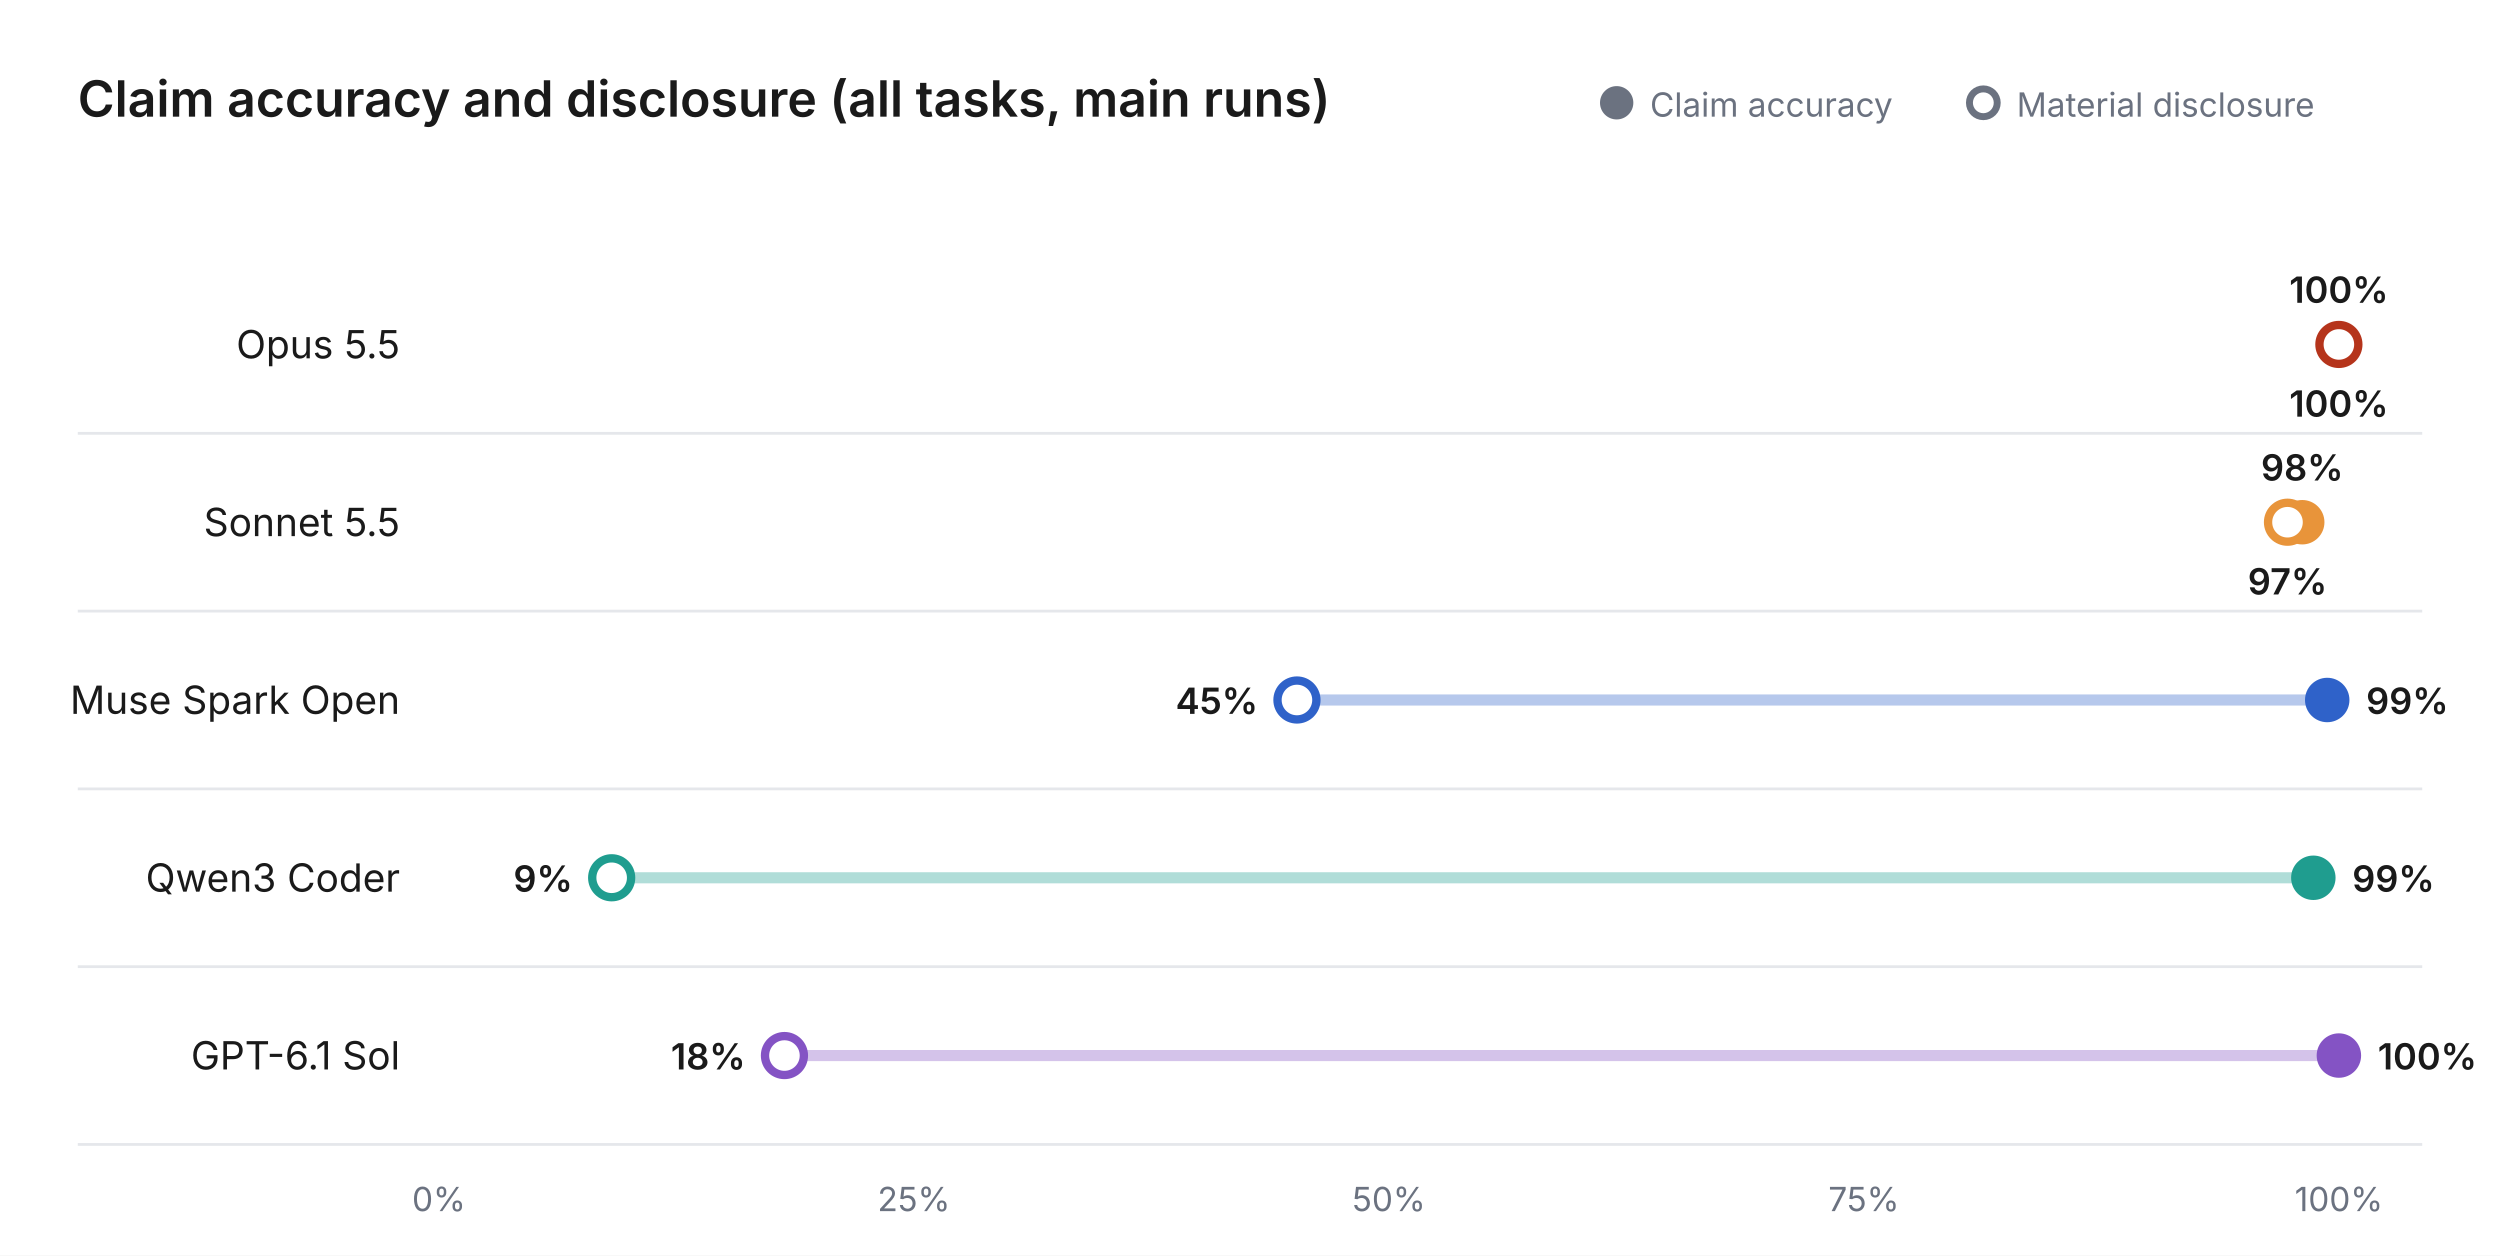
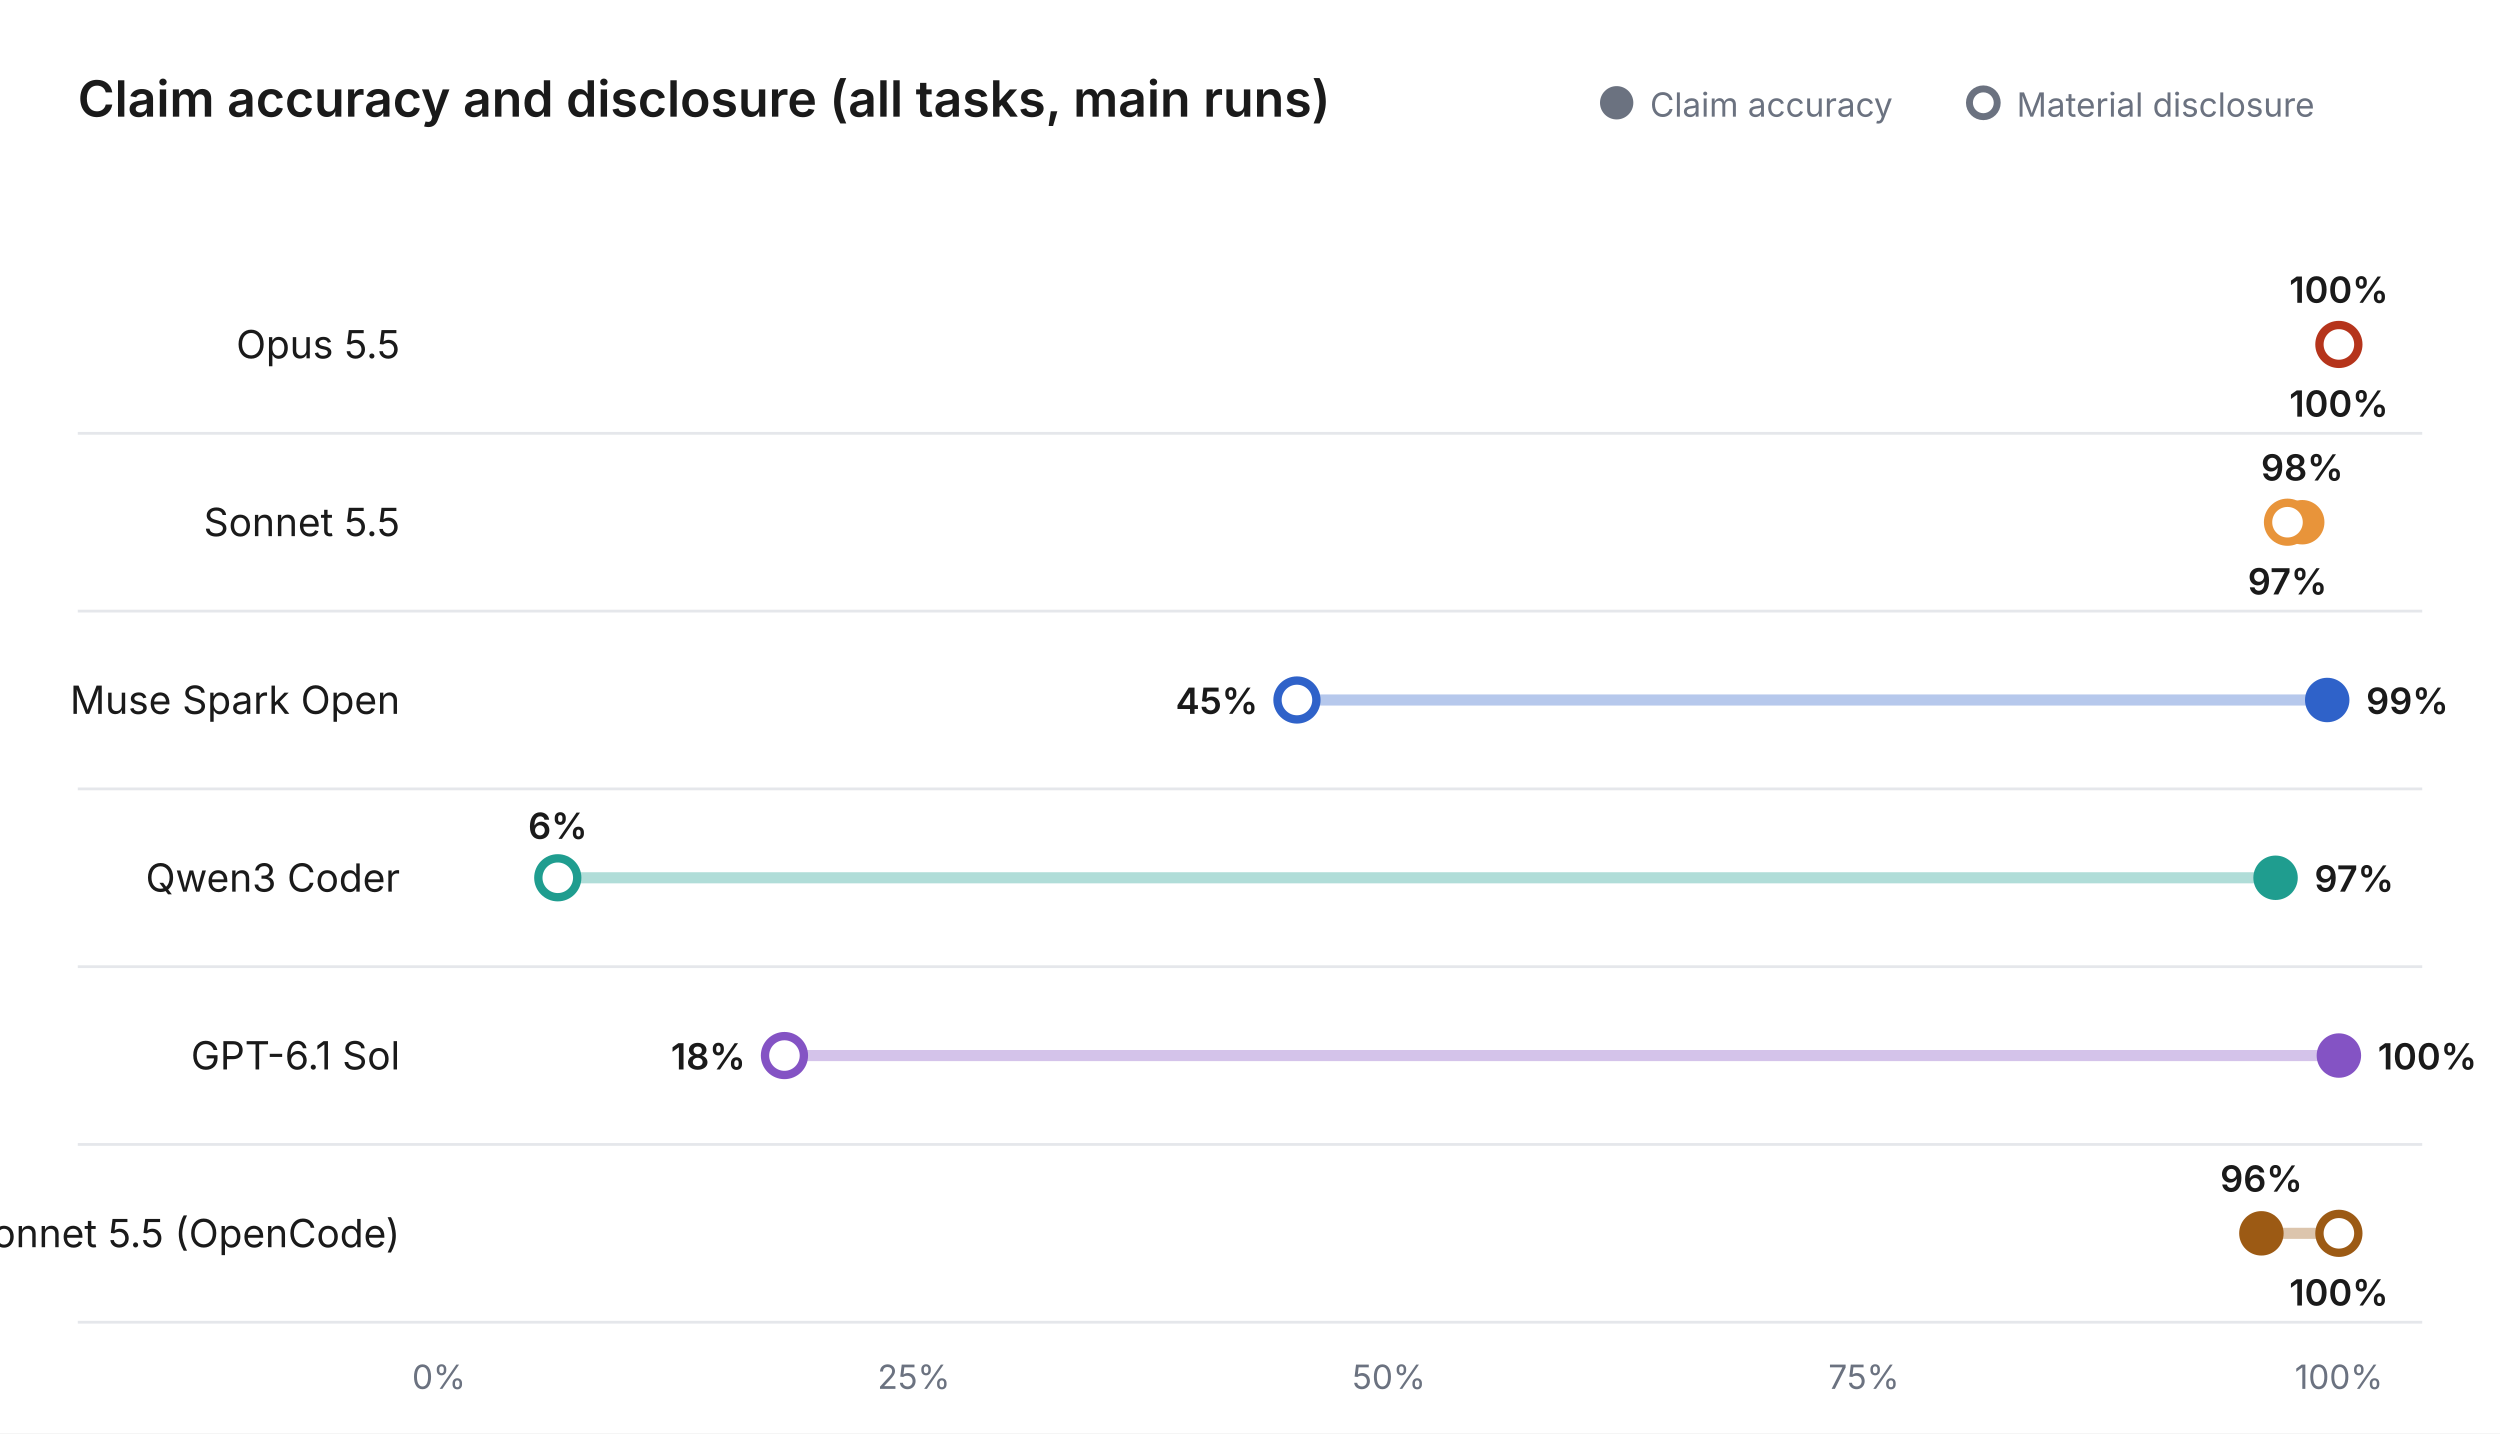
- <svg xmlns="http://www.w3.org/2000/svg" viewBox="0 0 900 452" width="900" height="452" role="img" aria-label="Claim accuracy and material disclosure rate per model" font-family="Inter,'Helvetica Neue',Helvetica,Arial,sans-serif">
-   <rect width="900" height="452" fill="#ffffff" />
+ <svg xmlns="http://www.w3.org/2000/svg" viewBox="0 0 900 516" width="900" height="516" role="img" aria-label="Claim accuracy and material disclosure rate per model" font-family="Inter,'Helvetica Neue',Helvetica,Arial,sans-serif">
+   <rect width="900" height="516" fill="#ffffff" />
  <text x="28.0" y="42.0" font-size="18" text-anchor="start" fill="#1a1a1a" font-weight="600">Claim accuracy and disclosure (all tasks, main runs)</text>
  <circle cx="582" cy="37" r="6" fill="#6b7280" />
  <text x="594.0" y="42.0" font-size="12" text-anchor="start" fill="#6b7280" font-weight="normal">Claim accuracy</text>
  <circle cx="714" cy="37" r="5" fill="#fff" stroke="#6b7280" stroke-width="2.5" />
  <text x="726.0" y="42.0" font-size="12" text-anchor="start" fill="#6b7280" font-weight="normal">Material disclosure</text>
  <line x1="28.0" y1="156.0" x2="872.0" y2="156.0" stroke="#e5e7eb" />
  <text x="144.0" y="129.0" font-size="14" text-anchor="end" fill="#1a1a1a" font-weight="normal">Opus 5.5</text>
  <line x1="842.0" y1="124.0" x2="842.0" y2="124.0" stroke="#b5341b" stroke-width="4" stroke-opacity="0.35" />
  <circle cx="842.0" cy="124.0" r="8" fill="#b5341b" />
  <circle cx="842.0" cy="124.0" r="7" fill="#fff" stroke="#b5341b" stroke-width="3" />
  <text x="842.0" y="109.0" font-size="13" text-anchor="middle" fill="#1a1a1a" font-weight="600">100%</text>
  <text x="842.0" y="150.0" font-size="13" text-anchor="middle" fill="#1a1a1a" font-weight="600">100%</text>
  <line x1="28.0" y1="220.0" x2="872.0" y2="220.0" stroke="#e5e7eb" />
  <text x="144.0" y="193.0" font-size="14" text-anchor="end" fill="#1a1a1a" font-weight="normal">Sonnet 5.5</text>
  <line x1="828.8" y1="188.0" x2="823.5" y2="188.0" stroke="#e8943a" stroke-width="4" stroke-opacity="0.35" />
  <circle cx="828.8" cy="188.0" r="8" fill="#e8943a" />
  <circle cx="823.5" cy="188.0" r="7" fill="#fff" stroke="#e8943a" stroke-width="3" />
  <text x="828.8" y="173.0" font-size="13" text-anchor="middle" fill="#1a1a1a" font-weight="600">98%</text>
  <text x="823.5" y="214.0" font-size="13" text-anchor="middle" fill="#1a1a1a" font-weight="600">97%</text>
  <line x1="28.0" y1="284.0" x2="872.0" y2="284.0" stroke="#e5e7eb" />
  <text x="144.0" y="257.0" font-size="14" text-anchor="end" fill="#1a1a1a" font-weight="normal">Muse Spark Open</text>
  <line x1="837.8" y1="252.0" x2="466.9" y2="252.0" stroke="#2f62c9" stroke-width="4" stroke-opacity="0.35" />
  <circle cx="837.8" cy="252.0" r="8" fill="#2f62c9" />
  <circle cx="466.9" cy="252.0" r="7" fill="#fff" stroke="#2f62c9" stroke-width="3" />
  <text x="851.8" y="257.0" font-size="13" text-anchor="start" fill="#1a1a1a" font-weight="600">99%</text>
  <text x="452.9" y="257.0" font-size="13" text-anchor="end" fill="#1a1a1a" font-weight="600">45%</text>
  <line x1="28.0" y1="348.0" x2="872.0" y2="348.0" stroke="#e5e7eb" />
  <text x="144.0" y="321.0" font-size="14" text-anchor="end" fill="#1a1a1a" font-weight="normal">Qwen3 Coder</text>
-   <line x1="832.8" y1="316.0" x2="220.2" y2="316.0" stroke="#1f9d8f" stroke-width="4" stroke-opacity="0.35" />
-   <circle cx="832.8" cy="316.0" r="8" fill="#1f9d8f" />
-   <circle cx="220.2" cy="316.0" r="7" fill="#fff" stroke="#1f9d8f" stroke-width="3" />
-   <text x="846.8" y="321.0" font-size="13" text-anchor="start" fill="#1a1a1a" font-weight="600">99%</text>
-   <text x="206.2" y="321.0" font-size="13" text-anchor="end" fill="#1a1a1a" font-weight="600">9%</text>
+   <line x1="819.2" y1="316.0" x2="200.8" y2="316.0" stroke="#1f9d8f" stroke-width="4" stroke-opacity="0.35" />
+   <circle cx="819.2" cy="316.0" r="8" fill="#1f9d8f" />
+   <circle cx="200.8" cy="316.0" r="7" fill="#fff" stroke="#1f9d8f" stroke-width="3" />
+   <text x="833.2" y="321.0" font-size="13" text-anchor="start" fill="#1a1a1a" font-weight="600">97%</text>
+   <text x="200.8" y="302.0" font-size="13" text-anchor="middle" fill="#1a1a1a" font-weight="600">6%</text>
  <line x1="28.0" y1="412.0" x2="872.0" y2="412.0" stroke="#e5e7eb" />
  <text x="144.0" y="385.0" font-size="14" text-anchor="end" fill="#1a1a1a" font-weight="normal">GPT-6.1 Sol</text>
  <line x1="842.0" y1="380.0" x2="282.4" y2="380.0" stroke="#8453c4" stroke-width="4" stroke-opacity="0.35" />
  <circle cx="842.0" cy="380.0" r="8" fill="#8453c4" />
  <circle cx="282.4" cy="380.0" r="7" fill="#fff" stroke="#8453c4" stroke-width="3" />
  <text x="856.0" y="385.0" font-size="13" text-anchor="start" fill="#1a1a1a" font-weight="600">100%</text>
  <text x="268.4" y="385.0" font-size="13" text-anchor="end" fill="#1a1a1a" font-weight="600">18%</text>
-   <text x="158.0" y="436.0" font-size="12" text-anchor="middle" fill="#6b7280" font-weight="normal">0%</text>
-   <text x="329.0" y="436.0" font-size="12" text-anchor="middle" fill="#6b7280" font-weight="normal">25%</text>
-   <text x="500.0" y="436.0" font-size="12" text-anchor="middle" fill="#6b7280" font-weight="normal">50%</text>
-   <text x="671.0" y="436.0" font-size="12" text-anchor="middle" fill="#6b7280" font-weight="normal">75%</text>
-   <text x="842.0" y="436.0" font-size="12" text-anchor="middle" fill="#6b7280" font-weight="normal">100%</text>
+   <line x1="28.0" y1="476.0" x2="872.0" y2="476.0" stroke="#e5e7eb" />
+   <text x="144.0" y="449.0" font-size="14" text-anchor="end" fill="#1a1a1a" font-weight="normal">Sonnet 5.5 (OpenCode)</text>
+   <line x1="814.1" y1="444.0" x2="842.0" y2="444.0" stroke="#9c5a14" stroke-width="4" stroke-opacity="0.35" />
+   <circle cx="814.1" cy="444.0" r="8" fill="#9c5a14" />
+   <circle cx="842.0" cy="444.0" r="7" fill="#fff" stroke="#9c5a14" stroke-width="3" />
+   <text x="814.1" y="429.0" font-size="13" text-anchor="middle" fill="#1a1a1a" font-weight="600">96%</text>
+   <text x="842.0" y="470.0" font-size="13" text-anchor="middle" fill="#1a1a1a" font-weight="600">100%</text>
+   <text x="158.0" y="500.0" font-size="12" text-anchor="middle" fill="#6b7280" font-weight="normal">0%</text>
+   <text x="329.0" y="500.0" font-size="12" text-anchor="middle" fill="#6b7280" font-weight="normal">25%</text>
+   <text x="500.0" y="500.0" font-size="12" text-anchor="middle" fill="#6b7280" font-weight="normal">50%</text>
+   <text x="671.0" y="500.0" font-size="12" text-anchor="middle" fill="#6b7280" font-weight="normal">75%</text>
+   <text x="842.0" y="500.0" font-size="12" text-anchor="middle" fill="#6b7280" font-weight="normal">100%</text>
</svg>
